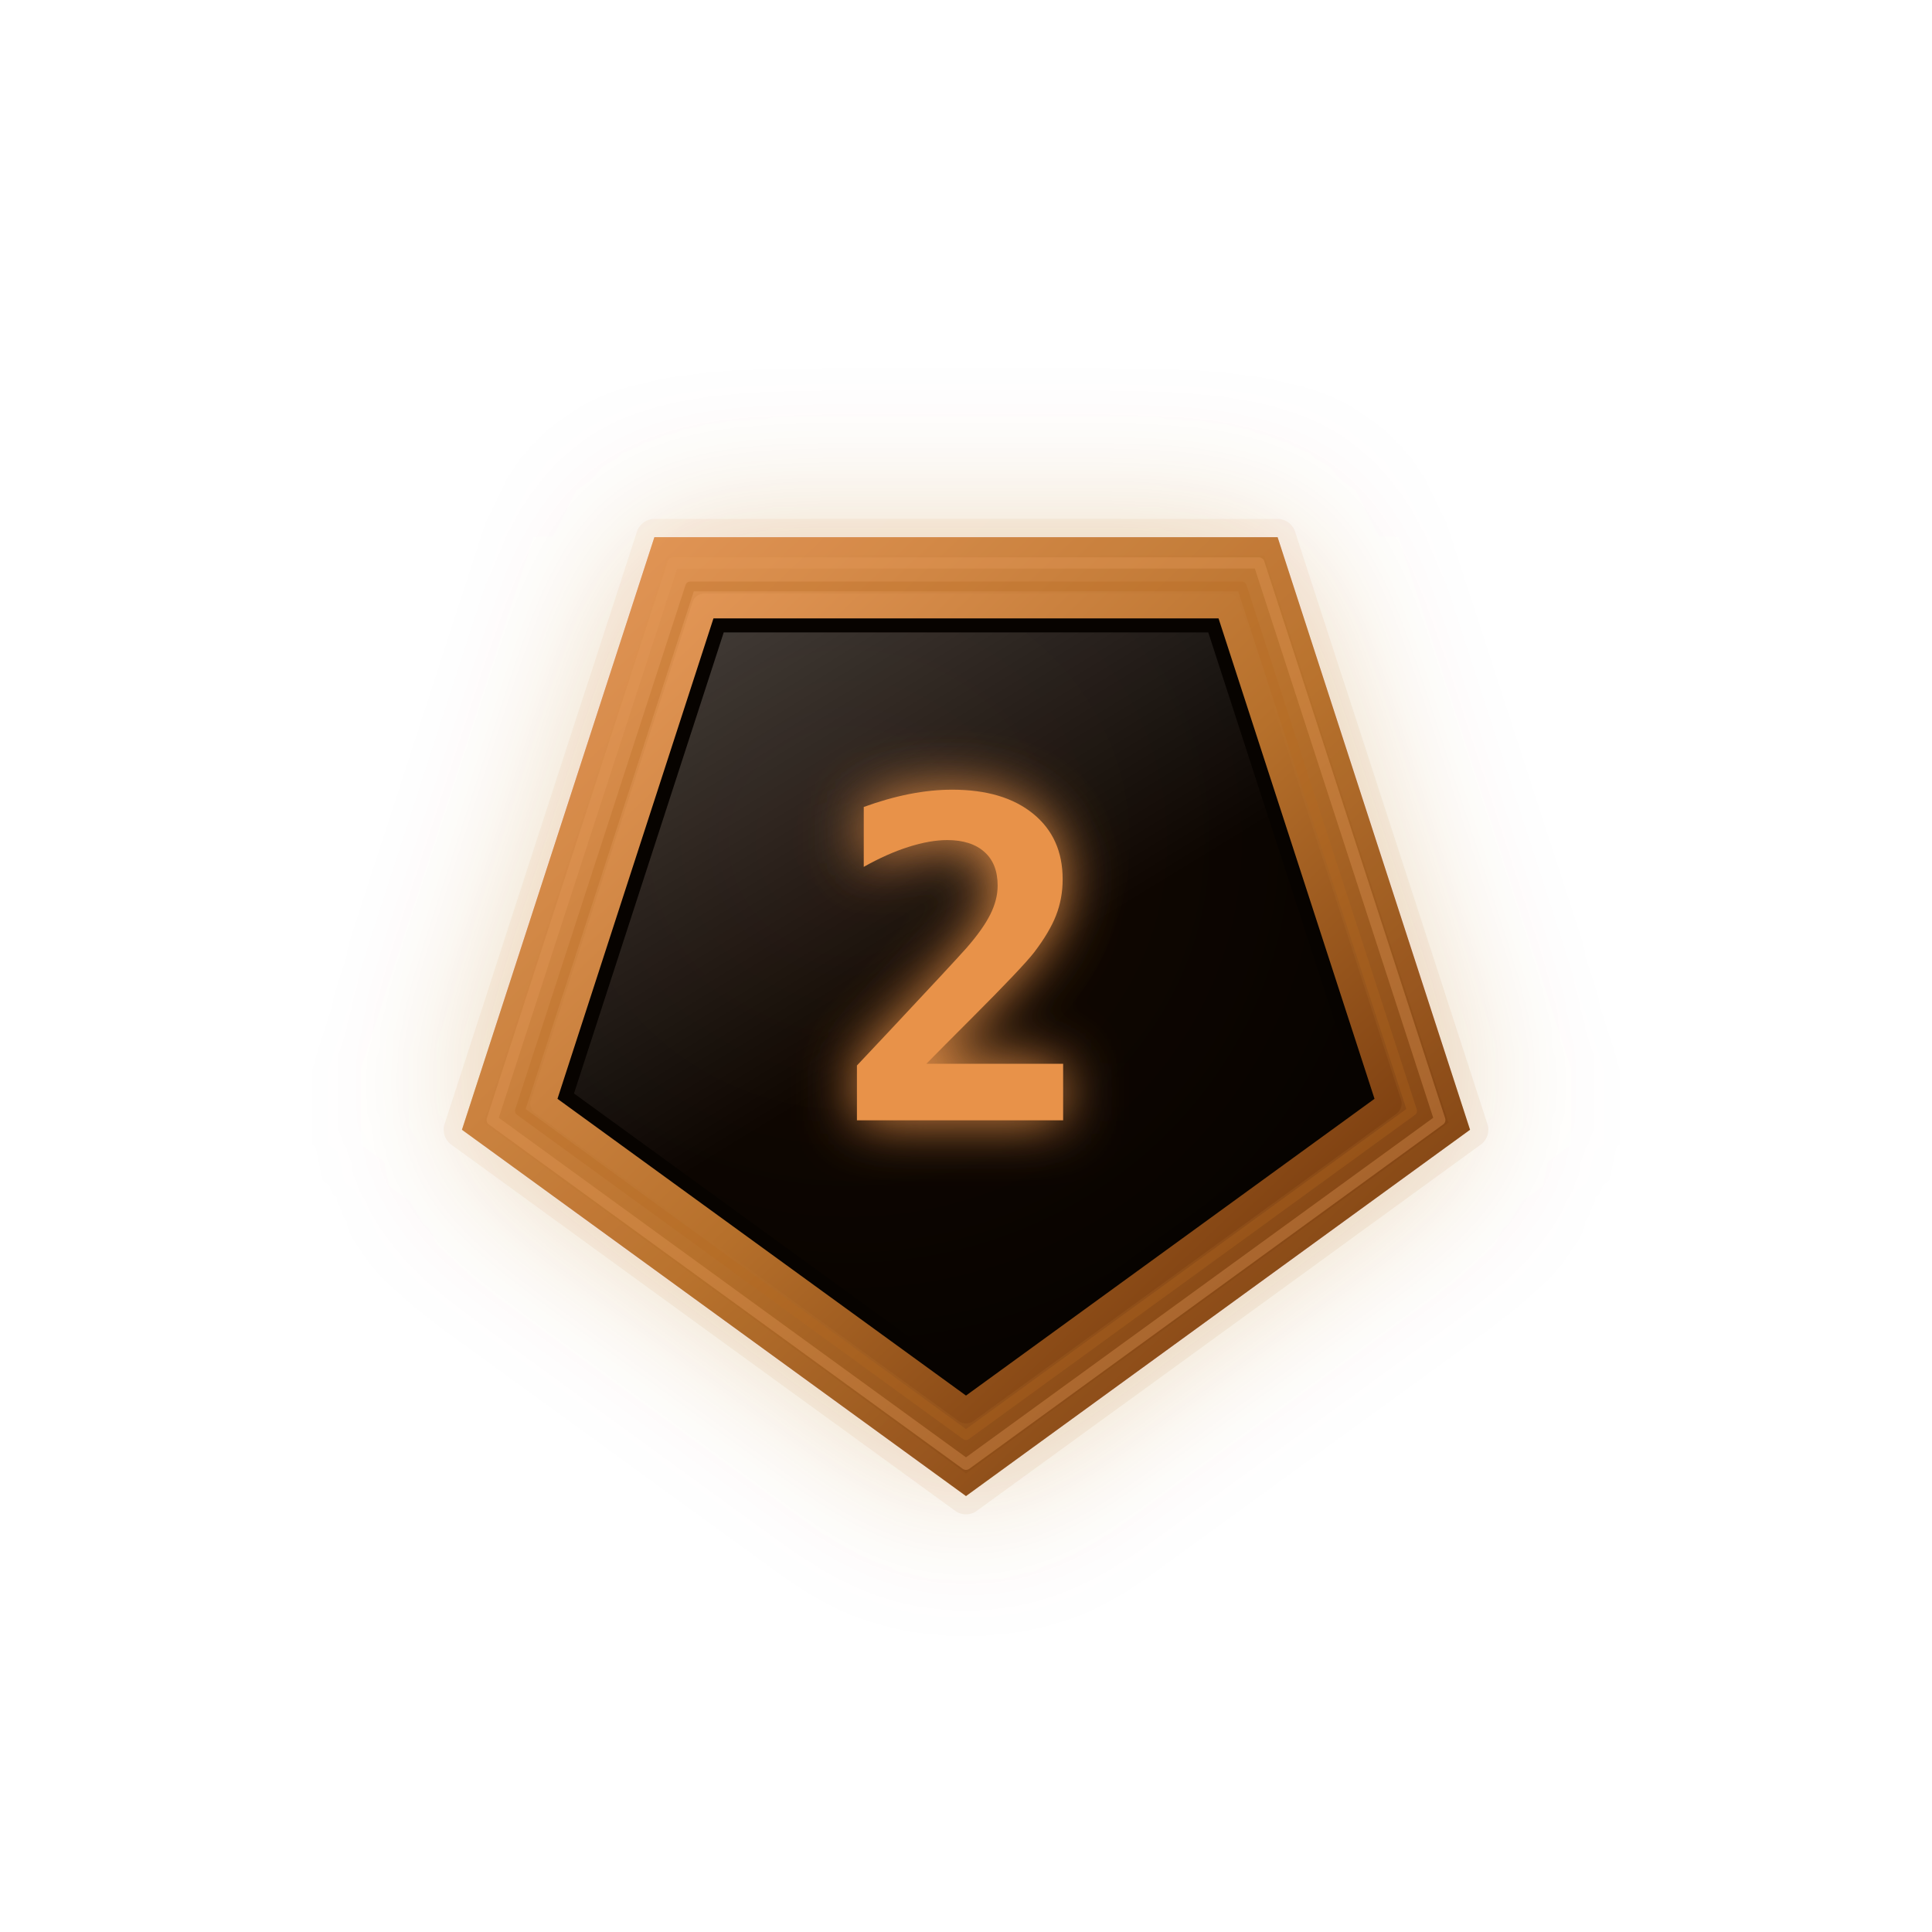
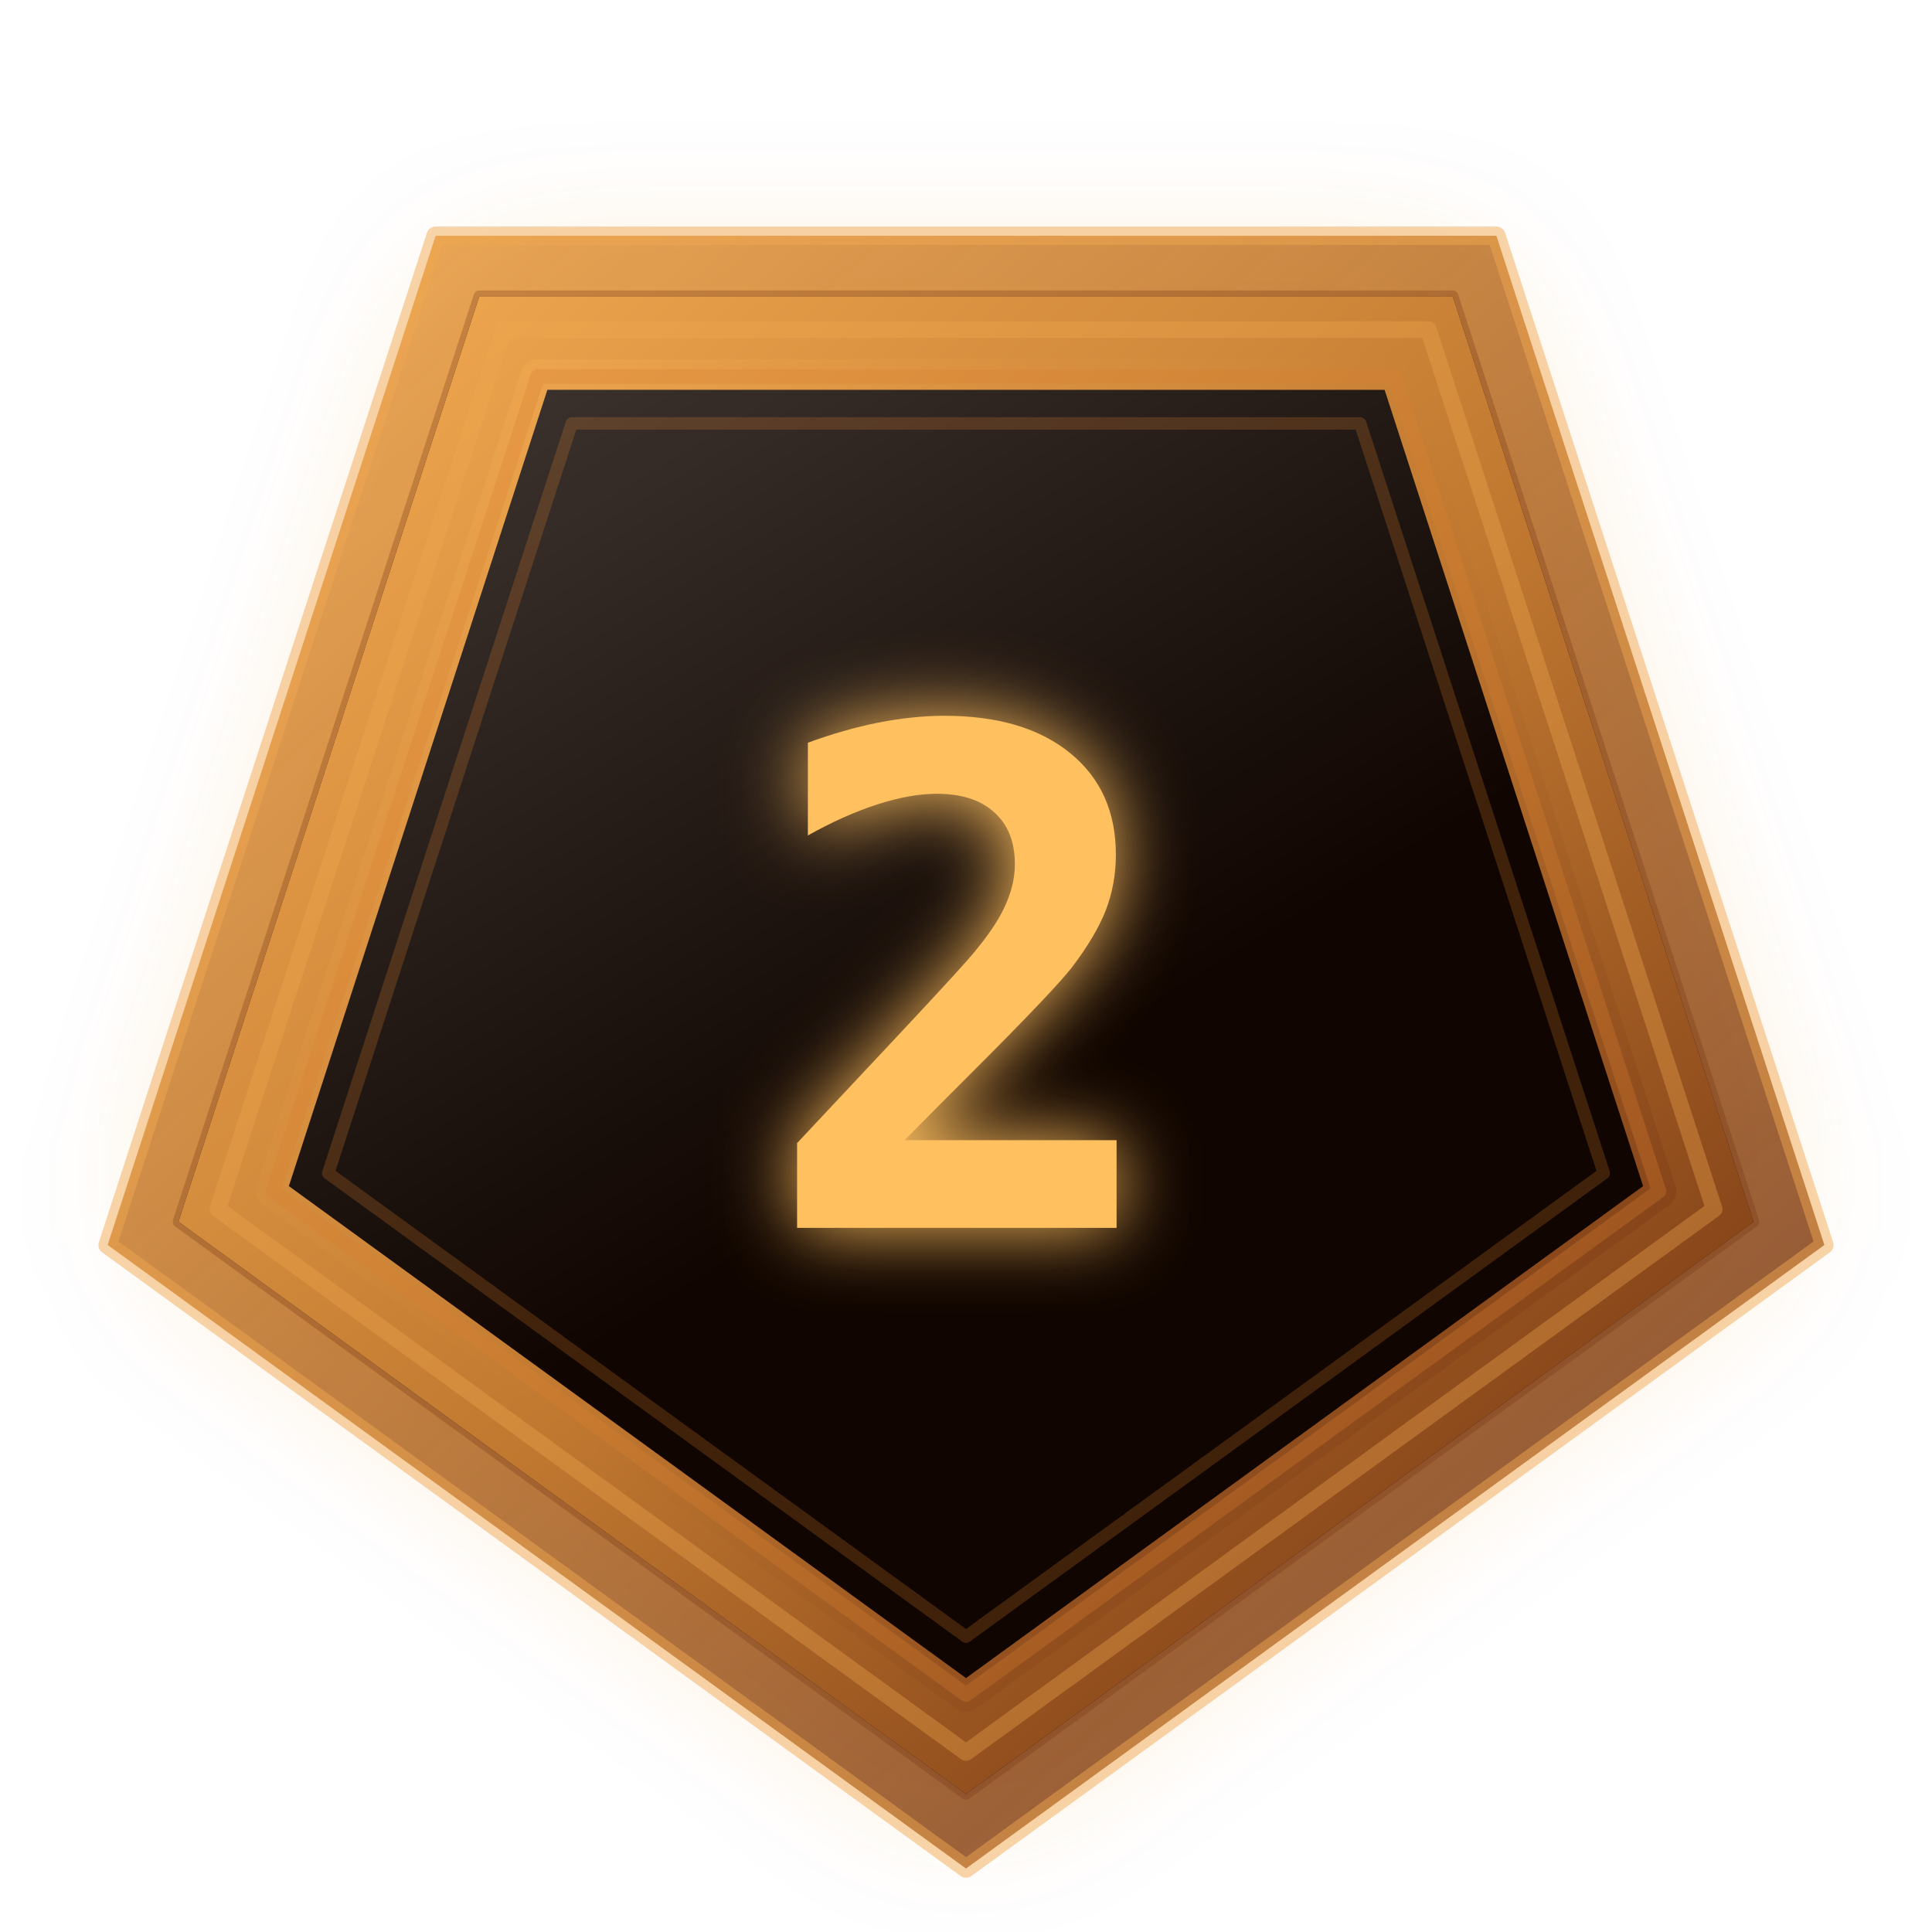
- <svg xmlns="http://www.w3.org/2000/svg" width="84" height="84" viewBox="-20 -20 124 124" overflow="visible" role="img" aria-label="Level 2 Badge">
+ <svg xmlns="http://www.w3.org/2000/svg" width="84" height="84" viewBox="0 0 84 84" role="img" aria-label="Level 2 Badge">
  <defs>
    <radialGradient id="bglv2" cx="35%" cy="28%" r="72%">
-       <stop offset="0%" stop-color="#160a02" />
-       <stop offset="100%" stop-color="#070300" />
+       <stop offset="0%" stop-color="#100500" />
+       <stop offset="100%" stop-color="#100500" />
    </radialGradient>
    <linearGradient id="rimlv2" x1="5%" y1="5%" x2="95%" y2="95%">
-       <stop offset="0%" stop-color="#e59858" />
-       <stop offset="50%" stop-color="#b6702b" />
-       <stop offset="100%" stop-color="#6b3008" />
-     </linearGradient>
-     <linearGradient id="transRinglv2" x1="0%" y1="0%" x2="100%" y2="100%">
-       <stop offset="0%" stop-color="#e49a5c" />
-       <stop offset="100%" stop-color="#b77331" />
+       <stop offset="0%" stop-color="#f0a850" />
+       <stop offset="50%" stop-color="#c07830" />
+       <stop offset="100%" stop-color="#703010" />
    </linearGradient>
    <linearGradient id="shlv2" x1="18%" y1="0%" x2="82%" y2="100%">
-       <stop offset="0%" stop-color="white" stop-opacity="0.2" />
-       <stop offset="50%" stop-color="white" stop-opacity="0" />
+       <stop offset="0%" stop-color="white" stop-opacity="0.18" />
+       <stop offset="55%" stop-color="white" stop-opacity="0" />
    </linearGradient>
    <filter id="gllv2" x="-40%" y="-40%" width="180%" height="180%">
-       <feGaussianBlur stdDeviation="1.8" result="b" />
+       <feGaussianBlur stdDeviation="1.6" result="b" />
      <feMerge>
        <feMergeNode in="b" />
        <feMergeNode in="SourceGraphic" />
      </feMerge>
    </filter>
-     <filter id="halolv2" x="-80%" y="-80%" width="360%" height="360%">
-       <feGaussianBlur stdDeviation="5" result="b" />
+     <filter id="halolv2" x="-35%" y="-35%" width="170%" height="170%">
+       <feGaussianBlur stdDeviation="3.5" result="b" />
      <feMerge>
        <feMergeNode in="b" />
        <feMergeNode in="SourceGraphic" />
      </feMerge>
    </filter>
+     <linearGradient id="pglv2_0" x1="5%" y1="0%" x2="95%" y2="100%">
+       <stop offset="0%" stop-color="#f0a850" stop-opacity="0.95" />
+       <stop offset="38%" stop-color="#c07830" stop-opacity="0.90" />
+       <stop offset="100%" stop-color="#703010" stop-opacity="0.85" />
+     </linearGradient>
  </defs>
-   <path d="M42.00,76.02L9.65,52.51L22.00,14.48L62.00,14.48L74.35,52.51Z" fill="#b56a20" fill-opacity="0.28" filter="url(#halolv2)" />
-   <path d="M42.00,76.02L9.65,52.51L22.00,14.48L62.00,14.48L74.35,52.51Z" fill="url(#rimlv2)" />
-   <path d="M42.00,70.56L14.84,50.83L25.21,18.89L58.79,18.89L69.16,50.83Z" fill="#070300" />
-   <path d="M42.00,70.56L14.84,50.83L25.21,18.89L58.79,18.89L69.16,50.83Z" fill="none" stroke="url(#rimlv2)" stroke-width="1.60" stroke-linejoin="round" />
-   <path d="M42.00,68.46L16.84,50.18L26.45,20.59L57.55,20.59L67.16,50.18Z" fill="url(#bglv2)" />
-   <path d="M42.00,68.46L16.84,50.18L26.45,20.59L57.55,20.59L67.16,50.18Z" fill="url(#shlv2)" />
-   <path d="M42.00,76.02L9.65,52.51L22.00,14.48L62.00,14.48L74.35,52.51Z" fill="none" stroke="url(#transRinglv2)" stroke-width="2.35" stroke-opacity="0.09" stroke-linejoin="round" />
-   <path d="M42.00,73.98L11.59,51.88L23.20,16.13L60.80,16.13L72.41,51.88Z" fill="none" stroke="#e59959" stroke-width="0.72" stroke-opacity="0.36" stroke-linejoin="round" />
-   <path d="M42.00,72.11L13.37,51.30L24.30,17.64L59.70,17.64L70.63,51.30Z" fill="none" stroke="#b56a20" stroke-width="0.63" stroke-opacity="0.30" stroke-linejoin="round" />
-   <text x="42.0" y="42.0" text-anchor="middle" dominant-baseline="central" font-family="Orbitron,monospace" font-weight="900" font-size="28.6" fill="#e8924a" filter="url(#gllv2)">2</text>
+   <path d="M42.00,78.00 L7.76,53.12 L20.84,12.88 L63.16,12.88 L76.24,53.12Z" fill="#e08820" fill-opacity="0.30" filter="url(#halolv2)" />
+   <path d="M42.00,81.24 L4.68,54.13 L18.94,10.25 L65.06,10.25 L79.32,54.13Z" fill="url(#pglv2_0)" />
+   <path d="M42.00,78.00 L7.76,53.12 L20.84,12.88 L63.16,12.88 L76.24,53.12Z" fill="#100500" />
+   <path d="M42.00,81.24 L4.68,54.13 L18.94,10.25 L65.06,10.25 L79.32,54.13Z" fill="none" stroke="#f0a850" stroke-width="0.8" stroke-opacity="0.48" stroke-linejoin="round" />
+   <path d="M42.00,78.00 L7.76,53.12 L20.84,12.88 L63.16,12.88 L76.24,53.12Z" fill="none" stroke="#703010" stroke-width="0.5" stroke-opacity="0.28" stroke-linejoin="round" />
+   <path d="M42.00,78.00 L7.76,53.12 L20.84,12.88 L63.16,12.88 L76.24,53.12Z" fill="url(#rimlv2)" />
+   <path d="M42.00,73.68 L11.87,51.79 L23.38,16.37 L60.62,16.37 L72.13,51.79Z" fill="#100500" />
+   <path d="M42.00,73.68 L11.87,51.79 L23.38,16.37 L60.62,16.37 L72.13,51.79Z" fill="none" stroke="url(#rimlv2)" stroke-width="1.5" stroke-linejoin="round" />
+   <path d="M42.00,72.96 L12.56,51.57 L23.80,16.95 L60.20,16.95 L71.44,51.57Z" fill="url(#bglv2)" />
+   <path d="M42.00,72.96 L12.56,51.57 L23.80,16.95 L60.20,16.95 L71.44,51.57Z" fill="url(#shlv2)" />
+   <path d="M42.00,76.20 L9.47,52.57 L21.90,14.33 L62.10,14.33 L74.53,52.57Z" fill="none" stroke="#f0a850" stroke-width="0.72" stroke-opacity="0.36" stroke-linejoin="round" />
+   <path d="M42.00,73.68 L11.87,51.79 L23.38,16.37 L60.62,16.37 L72.13,51.79Z" fill="none" stroke="#d88030" stroke-width="0.63" stroke-opacity="0.30" stroke-linejoin="round" />
+   <path d="M42.00,71.16 L14.27,51.01 L24.86,18.41 L59.14,18.41 L69.73,51.01Z" fill="none" stroke="#d88030" stroke-width="0.54" stroke-opacity="0.24" stroke-linejoin="round" />
+   <text x="42" y="43" text-anchor="middle" dominant-baseline="central" font-family="Orbitron,monospace" font-weight="900" font-size="30" fill="#ffc060" filter="url(#gllv2)">2</text>
</svg>
